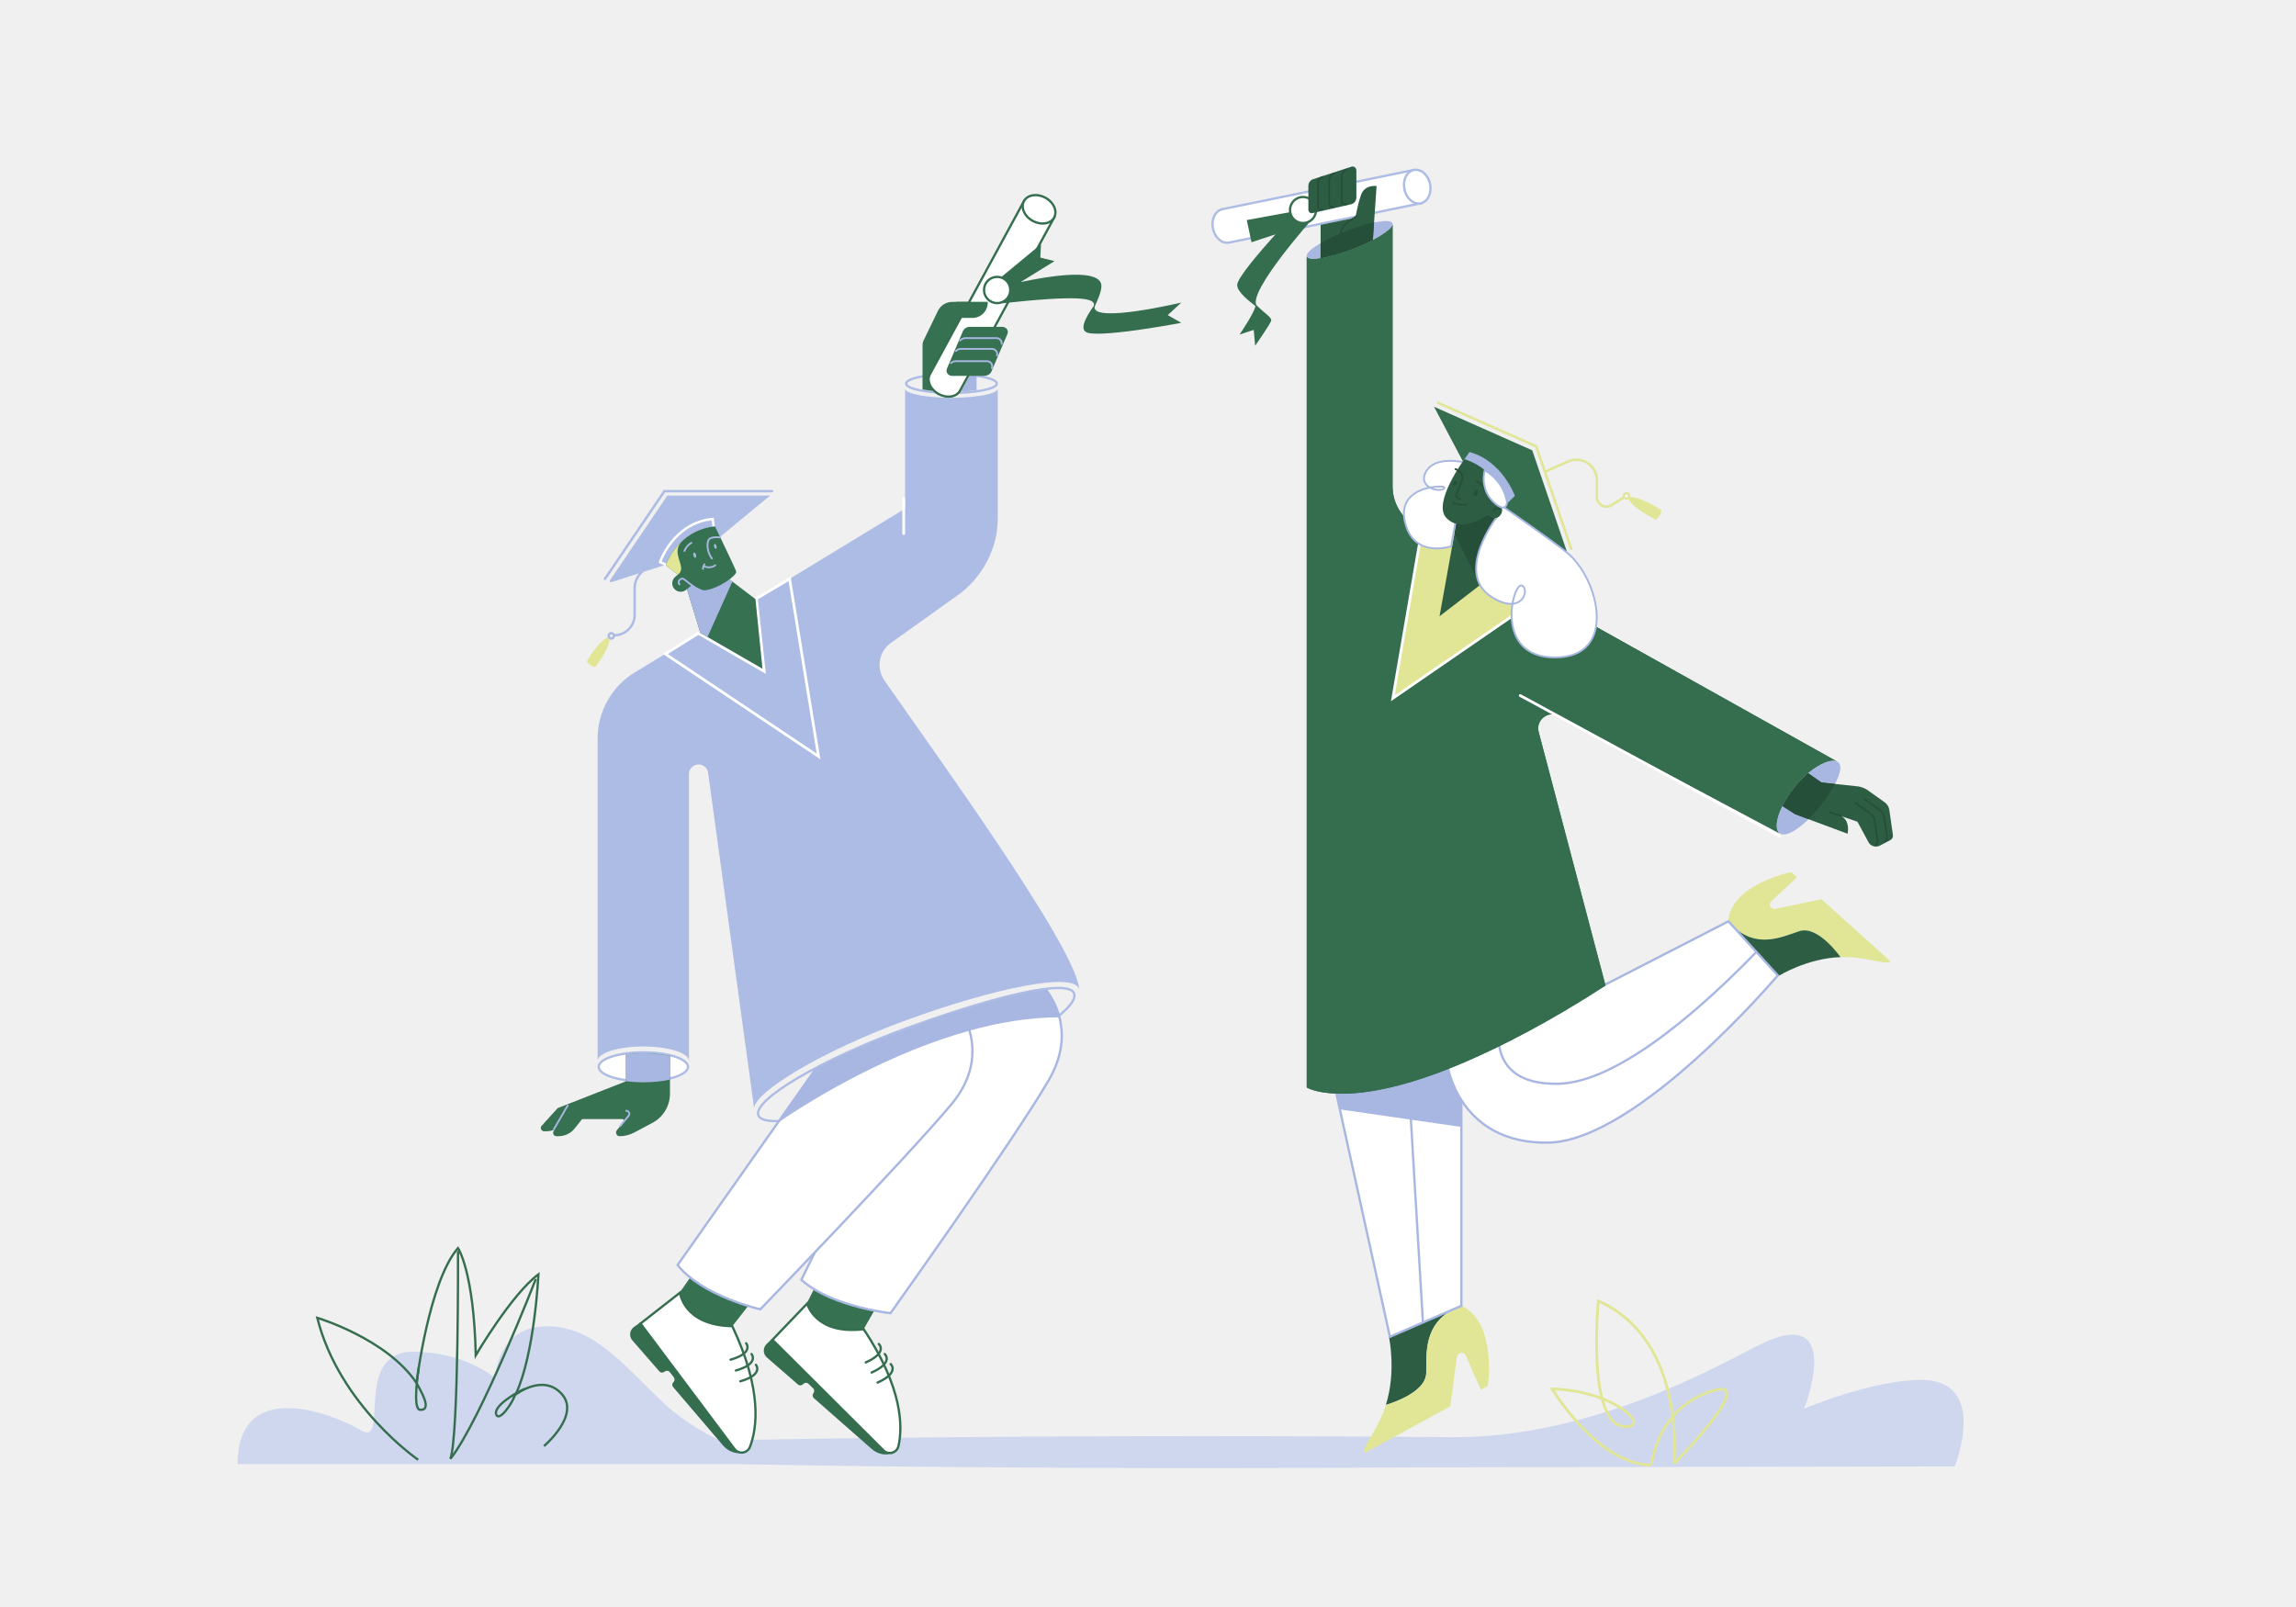
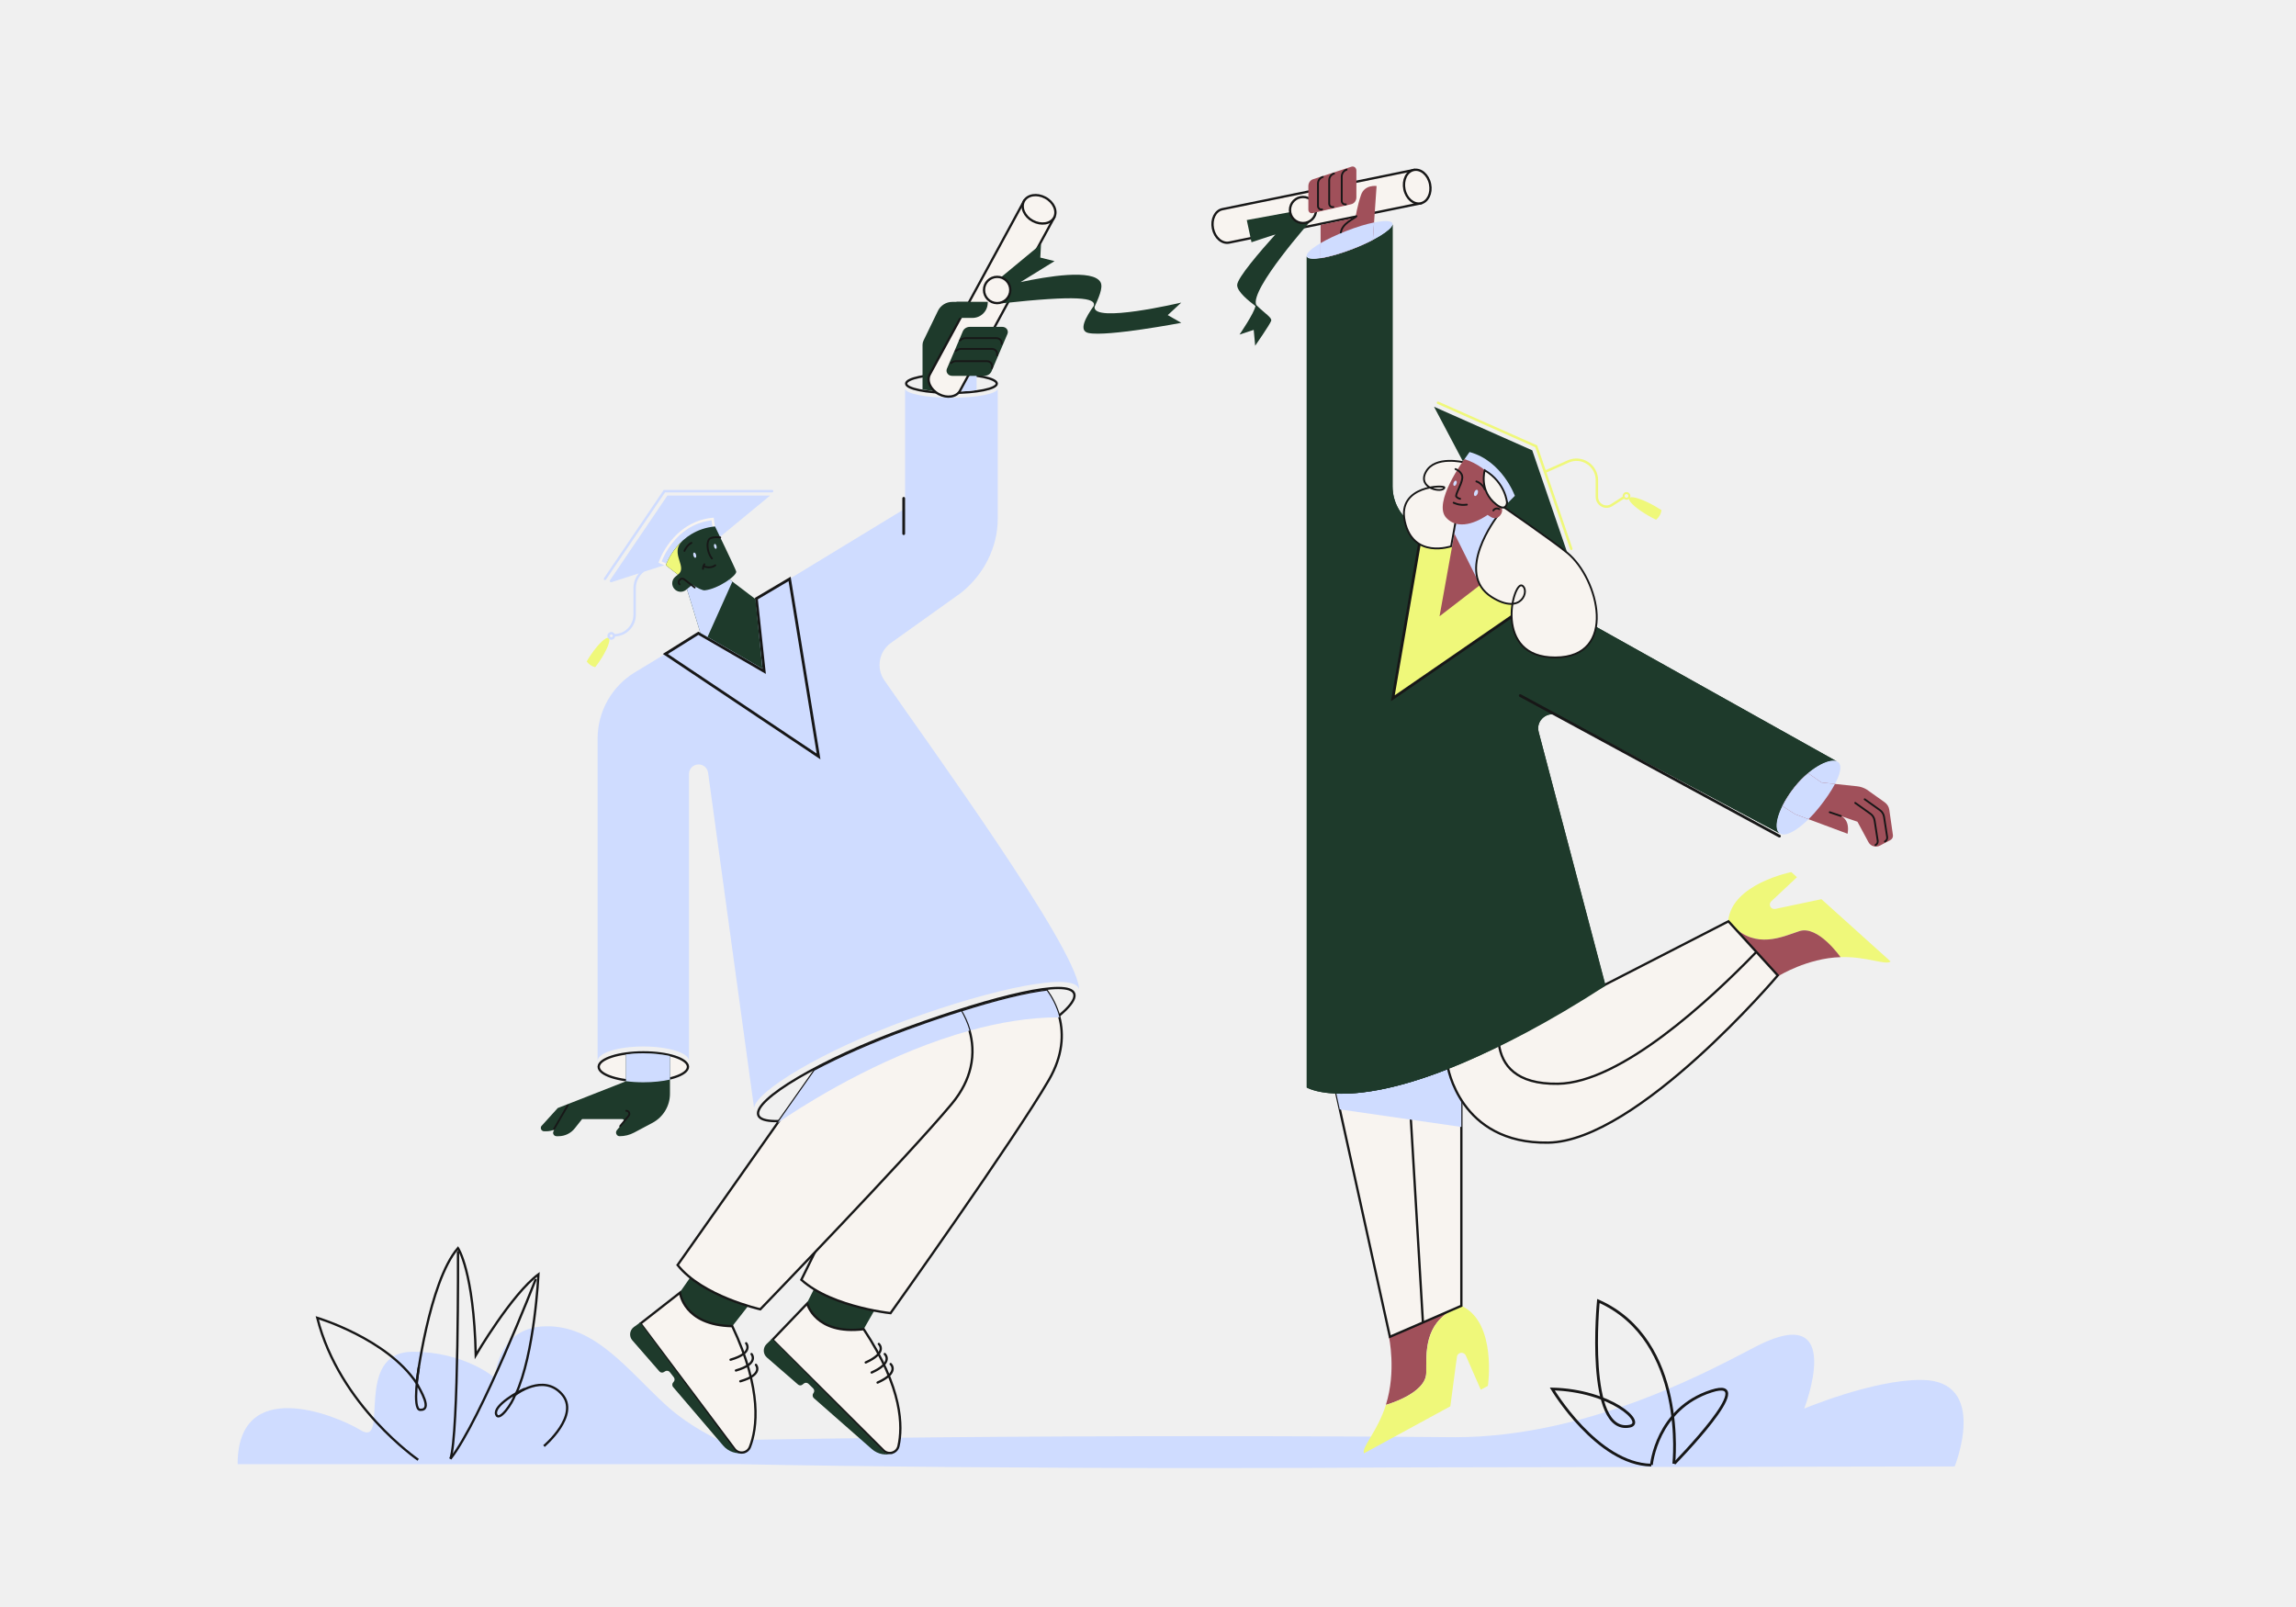
<svg xmlns="http://www.w3.org/2000/svg" version="1.1" id="Слой_1" x="0px" y="0px" viewBox="0 0 5000 3500" style="enable-background:new 0 0 5000 3500;" xml:space="preserve">
  <style type="text/css">
- 	.st0{fill:#CFD7EF;}
- 	.st1{fill:none;stroke:#E0E695;stroke-width:6;stroke-miterlimit:10;}
- 	.st2{fill:none;stroke:#356D4F;stroke-width:5;stroke-miterlimit:10;}
- 	.st3{fill:#2D5E44;}
- 	.st4{fill:#E0E695;}
- 	.st5{fill:#FFFFFF;stroke:#A8B7E2;stroke-width:5;stroke-miterlimit:10;}
- 	.st6{fill:none;stroke:#A8B7E2;stroke-width:5;stroke-miterlimit:10;}
- 	.st7{fill:#A8B7E2;}
- 	.st8{fill:#356D4F;}
- 	.st9{fill:none;stroke:#FFFFFF;stroke-width:6;stroke-linecap:round;stroke-miterlimit:10;}
- 	.st10{fill:#FFFFFF;stroke:#ADBCE4;stroke-width:5;stroke-linecap:round;stroke-miterlimit:10;}
- 	.st11{fill:#FFFFFF;stroke:#356D4F;stroke-width:5;stroke-miterlimit:10;}
- 	.st12{fill:none;stroke:#264F39;stroke-width:4;stroke-linecap:round;stroke-miterlimit:10;}
- 	.st13{fill:#264F39;}
- 	.st14{fill:#FFFFFF;stroke:#A8B7E2;stroke-width:4;stroke-miterlimit:10;}
- 	.st15{fill:#ADBCE4;}
- 	.st16{fill:none;stroke:#ADBCE4;stroke-width:5;stroke-linecap:round;stroke-miterlimit:10;}
- 	.st17{fill:#367152;}
- 	.st18{fill:none;stroke:#356D4F;stroke-width:5;stroke-linecap:round;stroke-miterlimit:10;}
- 	.st19{fill:none;stroke:#A8B7E2;stroke-width:4;stroke-linecap:round;stroke-miterlimit:10;}
- 	.st20{fill:#FFFFFF;}
+ 	.st0{fill:#CFDCFF;}
+ 	.st1{fill:none;stroke:#171717;stroke-width:6;stroke-miterlimit:10;}
+ 	.st2{fill:none;stroke:#171717;stroke-width:5;stroke-miterlimit:10;}
+ 	.st3{fill:#A0505A;}
+ 	.st4{fill:#EFF87A;}
+ 	.st5{fill:#F8F4F0;stroke:#171717;stroke-width:5;stroke-miterlimit:10;}
+ 	.st6{fill:none;stroke:#171717;stroke-width:5;stroke-miterlimit:10;}
+ 	.st7{fill:#CFDCFF;}
+ 	.st8{fill:#1E3A2B;}
+ 	.st9{fill:none;stroke:#171717;stroke-width:6;stroke-linecap:round;stroke-miterlimit:10;}
+ 	.st10{fill:#F8F4F0;stroke:#171717;stroke-width:5;stroke-linecap:round;stroke-miterlimit:10;}
+ 	.st11{fill:#F8F4F0;stroke:#171717;stroke-width:5;stroke-miterlimit:10;}
+ 	.st12{fill:none;stroke:#171717;stroke-width:4;stroke-linecap:round;stroke-miterlimit:10;}
+ 	.st13{fill:#CFDCFF;}
+ 	.st14{fill:#F8F4F0;stroke:#171717;stroke-width:4;stroke-miterlimit:10;}
+ 	.st15{fill:#CFDCFF;}
+ 	.st16{fill:none;stroke:#171717;stroke-width:5;stroke-linecap:round;stroke-miterlimit:10;}
+ 	.st17{fill:#1E3A2B;}
+ 	.st18{fill:none;stroke:#171717;stroke-width:5;stroke-linecap:round;stroke-miterlimit:10;}
+ 	.st19{fill:none;stroke:#171717;stroke-width:4;stroke-linecap:round;stroke-miterlimit:10;}
+ 	.st20{fill:#F8F4F0;}
</style>
  <g id="GRASS">
    <path class="st0" d="M4256.7,3193.8l-1178.9,2.1c-144.5,1-298,1.5-457.2,1.5c-387.5,0-741.7-3.2-1012.6-8.5H517.5   c0-192.6,212-108,267.9-74c65,39.5-18.7-170.8,114-170.8c113.6,0,178.6,57.1,178.6,57.1s3.1-111,110.8-112.6   c107.7-1.6,176.1,93.3,261.1,171.4c35.1,32.2,77.3,57.8,117.2,77.3c275.7-5.8,646.1-9.4,1053.5-9.4c193,0,377.6,0.8,547.9,2.3l0,0   c302.6,0,579.7-159.1,658.3-199c194.2-98.8,102.2,136.7,102.2,136.7s149.7-63,255-62.5C4332.7,3006,4256.7,3193.8,4256.7,3193.8z" />
    <g>
      <g>
        <path class="st1" d="M3645,3188c0,0,29.8-268.2-164.2-354.5c0,0-28.6,291.8,68.2,272.7c36.3-7.2-41.6-78-168.6-81     c0,0,97.3,163.5,215.5,165.8" />
        <path class="st1" d="M3596.3,3190.6c0,0,11.2-122.7,130.8-160.9c108-34.4-81,157.9-81,157.9" />
      </g>
    </g>
    <g>
      <path class="st2" d="M910.7,3179.4c0,0-171.5-117.5-219.8-309.2c0,0,151.8,45.4,216.2,142c0,0,26.4-219.9,90.2-293.9    c0,0,34.5,49.6,38.8,233.4c0,0,78.2-133.2,136.4-176.2c0,0-8,173.3-49.6,261.8c0,0,60.1-46.8,100.7-0.9    c40.6,45.9-39,113.1-39,113.1" />
      <path class="st2" d="M997.4,2724.8c0,0,1.7,400.6-16.5,452.5" />
      <path class="st2" d="M1166.9,2785.6c0,0-119.6,307.3-186,391.7" />
      <path class="st2" d="M1121.1,3038.7c-4.4,16.1-34.7,60.5-40.7,41.4c-5.9-19.1,48.6-50,62.3-55.1" />
      <path class="st2" d="M907.2,3012.3c8.1,15.6,35.5,59.4,7.8,58.3c-18.1-0.7-2.9-92.6-2.9-92.6" />
    </g>
  </g>
  <g id="_x32__CHARACTER">
    <g id="LEGS_1_">
      <g id="LEFT_LEG_1_">
        <g>
          <path class="st3" d="M3168.1,2850.1c-68,33.3-61.6,97.2-62.2,140.1c-0.7,45.7-87.9,69.6-87.9,69.6      c23.2-73.1,6.7-148.4,6.7-148.4L3168.1,2850.1z" />
          <path class="st4" d="M3240.2,3018.4l-15.5,8.4l-32.5-74.3c-1.7-3.9-5.5-6.2-9.4-6.2c-1.3,0-2.7,0.3-4,0.8      c-3.3,1.4-5.7,4.5-6.1,8.1l-14.3,107.7l-188.1,102.4c-5.6-13.4,29.3-47,47.8-105.5c0,0,87.3-23.9,87.9-69.6      c0.6-42.9-5.7-106.9,62.2-140.1l14.3-6.1C3260.5,2879.9,3240.2,3018.4,3240.2,3018.4z" />
        </g>
        <path class="st5" d="M3182.4,2316.4V2844l-155.6,67.5l-116.6-529.7C2962.4,2383.8,3049.4,2372.8,3182.4,2316.4z" />
        <line class="st6" x1="3068" y1="2362.8" x2="3098.7" y2="2880.1" />
        <path class="st7" d="M3182.4,2316.4v138.1l-264.8-38.3l-7.4-34.4C2962.4,2383.8,3049.4,2372.8,3182.4,2316.4z" />
      </g>
      <g id="RIGHT_LEG_1_">
        <g>
          <path class="st4" d="M3966.6,1958.4l-100.6,21.2c-3.4,0.7-6.8-0.4-9.2-2.9c-1.7-1.9-2.6-4.2-2.6-6.6c0-2.6,1-5.2,3.1-7.1      l56-52.5l-12.4-11.1c0,0-130,25.5-137.4,106.6l9.9,10.8c51.1,50.2,106.2,24.3,144.7,11.3c36.8-12.4,80.7,44.7,89.4,56.5      c0.1,0,0.3,0,0.4,0c58-1.9,99.1,18.7,109.2,9.4L3966.6,1958.4z" />
          <path class="st3" d="M3773.5,2016.8c51.1,50.2,106.2,24.3,144.7,11.3c41-13.8,89.9,56.5,89.9,56.5      c-72.6,2.3-134.5,40.8-134.5,40.8L3773.5,2016.8z" />
        </g>
        <path class="st5" d="M3152.3,2320.9c0,0,25.3,170.9,219.4,167.7c194.1-3.2,499.8-364.2,499.8-364.2L3764,2006.6L3152.3,2320.9z" />
        <path class="st6" d="M3264.2,2274.5c6.4,45,36.6,87.4,128.7,85.9c136.8-2.2,330.1-181.7,432.3-287.5" />
      </g>
    </g>
    <g id="DRESS_1_">
      <path class="st8" d="M3999.5,1658c-17.7-6.7-59.8,16.3-91.5,56.3c-34.1,42.9-47.9,88.5-32.9,100.4l-480.3-255.4    c-23.6-12.5-50.8,8.9-44.1,34.7l145.4,550.8c-492.5,319.6-650.4,223.8-650.4,223.8v-1810c0,0.1,0,0.1,0.1,0.2    c4.2,10.7,49.3,3.2,100.8-16.9c47.4-18.4,83.6-41,85.9-52.8l0.1-0.1v570.3c0,35.8,19.3,68.7,50.5,86.2L3999.5,1658z" />
      <path class="st8" d="M3999.5,1658c-17.7-6.7-59.8,16.3-91.5,56.3c-34.1,42.9-47.9,88.5-32.9,100.4l-480.3-255.4    c-23.6-12.5-50.8,8.9-44.1,34.7l145.4,553c-125.2,81.3-228.8,133.5-313.7,169.5c-133,56.3-220,67.4-272.2,65.4    c-45.5-1.7-64.5-13.3-64.5-13.3v-1810c0,0.1,0,0.1,0.1,0.2c4.2,10.7,49.3,3.2,100.8-16.9c47.4-18.4,83.6-41,85.9-52.8l0.1-0.1    v570.3c0,35.8,19.3,68.7,50.5,86.2L3999.5,1658z" />
      <line class="st9" x1="3310.6" y1="1514.9" x2="3875.1" y2="1821.1" />
      <polygon class="st4" points="3096.5,1152.9 3033.2,1520.8 3356.3,1298.3   " />
      <polyline class="st9" points="3096.5,1152.9 3033.2,1520.8 3356.3,1298.3   " />
    </g>
    <g id="ARMS_1_">
      <g id="LEFT_ARM_1_">
        <g>
          <g>
            <path class="st10" d="M3093.9,442.8l-417.1,85.5c-15.4,3.2-31.3-10.5-35.4-30.6c-4.1-20.1,5.1-38.9,20.5-42.1l417.1-85.5       L3093.9,442.8z" />
            <ellipse transform="matrix(0.9796 -0.2008 0.2008 0.9796 -18.7409 628.1555)" class="st10" cx="3086.4" cy="406.4" rx="28.5" ry="37.1" />
          </g>
          <path class="st8" d="M2855.9,479.2c0,0-134.9,151.6-120.2,185c19.2,19.1,34.8,27.5,32.5,34.6c-2.5,7.7-34.8,54.2-34.8,54.2      l-3.2-34.5l-30.9,10.2c0,0,32.6-47.6,34.7-62.2c-13.4-10.2-40.7-31.4-39.8-46.2c1-15.7,48.8-71.5,83.5-110l-52.3,17.3      l-10.3-48.3l94.1-17.3L2855.9,479.2z" />
          <circle class="st11" cx="2837.6" cy="457.4" r="28.4" />
        </g>
        <path class="st7" d="M3032.5,489.1c-2.3,11.8-38.5,34.4-85.9,52.8c-51.5,20-96.6,27.6-100.8,16.9c0-0.1,0-0.1-0.1-0.2     c-3.6-10.8,34.6-35.5,85.8-55.4c51.5-20,96.6-27.6,100.8-16.9C3032.6,487.1,3032.7,488,3032.5,489.1z" />
        <path class="st3" d="M2997.8,405.1l-5.5,79.4l-2.6,38c-12.5,6.6-27.2,13.2-43.1,19.4c-27,10.5-52.2,17.5-70.7,20.4v-72.6     l75.9-15.6c0,0,4.2-27.1,12.2-49.8C2971.9,401.5,2997.8,405.1,2997.8,405.1z" />
        <path class="st12" d="M2953.9,470.8c-1.1,4.5-34.1,15-34.1,39" />
        <path class="st13" d="M2992.3,484.5l-2.6,38c-12.5,6.6-27.2,13.2-43.1,19.4c-27,10.5-52.2,17.5-70.7,20.4v-32.8     c14.8-8.7,34.1-17.9,55.6-26.3C2953.9,494.4,2975.1,488,2992.3,484.5z" />
        <g>
          <path class="st3" d="M2942.6,444.8l-84.7,19.4c-4.5,1-8.7-2.6-8.7-7.6v-51.4c0-6.9,4.2-12.9,10.3-14.9l83.7-27.3      c5.3-1.7,10.6,2.5,10.6,8.4V430C2953.7,437.1,2949.1,443.3,2942.6,444.8z" />
          <path class="st12" d="M2879.2,456.2c-4.6,1-9-2.5-9-7.3v-49.3c0-6.6,4.3-12.4,10.6-14.3" />
          <path class="st12" d="M2903.6,450.9c-4.6,1-9-2.6-9-7.5v-50.8c0-6.8,4.3-12.8,10.6-14.7" />
          <path class="st12" d="M2930.9,445.1c-4.6,1-9-2.7-9-7.7v-52.6c0-7,4.3-13.2,10.6-15.2" />
        </g>
      </g>
      <g id="RIGHT_ARM_1_">
        <path class="st7" d="M3962.3,1757.4c-34.1,43-72.3,69.1-87.3,57.2c-15-11.9-1.2-57.4,32.9-100.4c31.8-40,73.8-63,91.5-56.3l3.5,2     C4018,1671.9,3996.4,1714.5,3962.3,1757.4z" />
        <path class="st3" d="M4116.6,1829.7l-22.7,12c-9,4.8-20.2,1.4-25-7.6l-23.9-44.4l-36.2-12.4c4,1.5,19.6,9.5,14.7,38.6l-85-31.7     l-29.2-10.9l-27.7-17.7c6.5-13.2,15.4-27.4,26.5-41.3c9.3-11.7,19.4-21.9,29.5-30.3l28.9,20.2l29.6,3.2l48.1,5.1     c7.7,0.8,15.1,3.4,21.6,7.5l38.4,27.3c5.6,4,9.3,10,10.2,16.8l7.8,54.6C4122.9,1823.2,4120.6,1827.6,4116.6,1829.7z" />
        <path class="st12" d="M4060.7,1740.8l33.3,23.7c4.8,3.4,8,8.7,8.9,14.6l6.8,44.1c0.5,3.9-1.4,7.7-4.9,9.5" />
        <path class="st12" d="M4040.1,1748.7l33.3,23.7c4.8,3.4,8,8.7,8.9,14.6l6.8,44.1c0.5,3.9-1.4,7.7-4.9,9.5" />
        <line class="st12" x1="4008.8" y1="1777.2" x2="3984.6" y2="1769" />
        <path class="st13" d="M3996.1,1707.4c-8.1,15.3-19.9,32.7-33.7,50.1c-7.9,9.9-15.9,18.9-23.9,26.7l-29.2-10.9l-27.7-17.7     c6.5-13.2,15.4-27.4,26.5-41.3c9.3-11.7,19.4-21.9,29.5-30.3l28.9,20.2L3996.1,1707.4z" />
      </g>
    </g>
    <g id="HEAD_1_">
      <g id="CAP">
        <polygon class="st8" points="3122.9,885.9 3336.8,980.8 3413.1,1204 3258.1,1093.2 3185.8,1004.9    " />
        <path class="st7" d="M3185.8,1004.9c0,0,70,12,98.2,90l14.9-15c0,0-27.1-75.9-98.7-95.4L3185.8,1004.9z" />
        <path class="st4" d="M3603,1101.8c-24-13.6-46.2-21.1-53.3-18.4c0.5-1.2,0.8-2.6,0.7-4c-0.4-4.4-4-7.7-8.3-7.7     c-0.2,0-0.4,0-0.7,0c-4.6,0.4-8,4.4-7.7,9c0,0.3,0.1,0.6,0.1,0.8l-25.4,16.3c-5.7,3.7-12.7,3.9-18.7,0.6c-6-3.3-9.5-9.3-9.5-16.1     v-36.5c0-15.9-7.9-30.6-21.2-39.4c-13.3-8.8-30-10.2-44.6-4l-48.4,21.6l-18.4-53.9l-215-95.3c-1.3-0.6-2.9,0-3.5,1.4     c-0.6,1.3,0,2.9,1.4,3.5l212.8,94.4l75.9,222.1c0.4,1.1,1.4,1.8,2.5,1.8c0.3,0,0.6-0.1,0.9-0.1c1.4-0.5,2.1-2,1.7-3.4     l-56.5-165.4l48.8-21.8c13-5.6,27.8-4.3,39.5,3.5c11.8,7.8,18.8,20.8,18.8,35v36.5c0,8.8,4.6,16.6,12.3,20.8c3.6,2,7.5,3,11.4,3     c4.4,0,8.8-1.3,12.7-3.8l25.2-16.1c1.5,1.4,3.5,2.2,5.6,2.2c0.2,0,0.5,0,0.7,0c1.8-0.1,3.4-0.8,4.6-1.9c0,7.1,18.2,23,43.2,37.2     c5.4,3.1,10.8,5.9,15.9,8.3c3.1-2.6,5.7-5.7,7.8-9.4c2.1-3.6,3.4-7.5,4-11.5C3613.5,1108.1,3608.4,1104.9,3603,1101.8z      M3542.3,1084.2c-2.3,0.2-4.2-1.5-4.4-3.7c-0.2-2.2,1.5-4.2,3.7-4.4c2.2-0.2,4.2,1.5,4.4,3.7     C3546.2,1082,3544.5,1084,3542.3,1084.2z" />
      </g>
      <g id="HEAD_2_">
        <g id="NECK">
          <polygon class="st3" points="3171.9,1136.4 3134.9,1342.2 3261,1245 3261,1116.7     " />
          <polygon class="st13" points="3171.9,1136.4 3167.3,1162.2 3223.1,1274.2 3261,1245 3261,1116.7     " />
        </g>
        <g id="HAIR">
          <path class="st14" d="M3187.9,1007c0,0-63.1-15.7-82.8,20.9c-19.7,36.6,37.9,46.7,40.3,33.9c1.1-5.6-103.7-5.5-86.1,73.8      c18.3,82.6,100.8,54.2,100.8,54.2l9.6-53.4L3187.9,1007z" />
          <path class="st14" d="M3260,1125.4c0,0-94.2,122.8-11.4,175c66.4,41.8,83.5-17.1,65.7-25.2c-19.3-8.8-63.6,157.2,72.8,156.7      c136.7-0.5,94.9-171.2,26-227.8c-32.9-27-142.7-102.5-142.7-102.5L3260,1125.4z" />
        </g>
        <g id="HEAD_3_">
          <path class="st3" d="M3257.2,1094.6l7.1,4.5c6.9,4.4,8.9,13.5,4.6,20.4l-1.4,2.1c-4.4,6.9-13.5,9-20.4,4.6l-7.6-4.8      c-8.4,6-58.9,39.7-90.1,6.2c-30.3-32.5,39.7-127.6,39.7-127.6c59.4,18.6,82.6,71.4,82.6,71.4L3257.2,1094.6z" />
          <g>
            <path class="st12" d="M3169.6,1021.6c0,0,16.4,6.1,14.8,20.2c-1.6,14.1-16.4,36.3-12.9,40.1s8.2,4.5,8.2,4.5" />
            <path class="st12" d="M3165.6,1094.9c0,0,12.2,6.8,28.8,4.2" />
            <ellipse transform="matrix(0.3562 -0.9344 0.9344 0.3562 1066.367 3694.501)" class="st13" cx="3214.2" cy="1073.4" rx="7.2" ry="3.9" />
            <ellipse transform="matrix(0.3562 -0.9344 0.9344 0.3562 1056.656 3638.313)" class="st13" cx="3168.5" cy="1052.4" rx="6" ry="3.3" />
            <path class="st12" d="M3252,1111.8c2.8-4.4,8.6-5.7,13-2.9" />
            <path class="st12" d="M3215.1,1048.5c0,0,12.2,3.3,18.5,17.8" />
          </g>
        </g>
        <path id="HAIR_1_" class="st14" d="M3233.3,1024.2c0,0-13.3,44.1,24.8,74.2c22.4,17.7,23.7-3.6,23.7-3.6     S3278.9,1051.5,3233.3,1024.2z" />
      </g>
    </g>
  </g>
  <g id="_x31__CHARACTER">
    <g id="DRESS">
      <path class="st15" d="M2349.9,2154.3c-10.5-38.3-183.9-2.4-374.9,67.1c-182.7,66.5-331.2,156.2-332.8,192.3l-100.2-730.9    c-1.5-10.3-10.3-17.9-20.7-17.9c-5.8,0-11,2.3-14.8,6.1c-3.8,3.8-6.1,9-6.1,14.8V2310h0c-1.2-17.1-45.3-30.8-99.5-30.8    s-98.2,13.7-99.5,30.8h0v-701.4c0-59.2,31-114,81.6-144.6l65.7-39.7l270.6-163.4l251.7-153.2V846.2c0,11.2,46.3,20.2,100.9,20.2    c54.5,0,100.9-8.9,100.9-20.2v283.5c0,62.8-30.7,122.1-79.7,161.3L1940,1400.4c-26.1,18.6-32.4,54.8-14.2,81.2    c101.5,146.9,413.4,575.6,424,669.9C2349.9,2152.4,2349.9,2153.4,2349.9,2154.3z" />
      <line class="st9" x1="1968" y1="1085.3" x2="1968" y2="1162.3" />
      <polygon class="st9" points="1448.9,1424.3 1782.6,1647.5 1719.5,1260.9 1647.2,1303.7 1664.2,1462.2 1520.8,1379.3   " />
      <path class="st16" d="M2339.2,2163.9c-12-33.1-171,5.1-362.1,74.6s-337.8,157.4-325.7,190.5c12,33.1,178.3-1.1,369.4-70.6    S2351.3,2197,2339.2,2163.9z" />
    </g>
    <g id="LEGS">
      <g id="RIGHT_LEG">
        <path class="st17" d="M1904,2854.4l-11,19.2l-12.2,21.4c-105.5,13.2-124.1-55.8-124.1-55.8l15.9-31.6     C1815.2,2833.8,1869.2,2847.7,1904,2854.4z" />
        <path class="st5" d="M2284,2352.3c-75,129.3-344.7,507.7-344.7,507.7s-14.1-1.5-35.3-5.6c-34.8-6.8-88.8-20.6-131.5-46.8     c-9.9-6.1-19.1-12.8-27.4-20.3l195.5-397l49.4-104.1l27.4-57.8c3.3-1.2,6.6-2.3,9.8-3.4c1.6-0.6,3.2-1.1,4.9-1.7     c4.9-1.7,9.7-3.3,14.5-4.9c4-1.3,7.9-2.6,11.8-4c11.9-4,23.6-7.7,35-11.3c76.6-24.2,142.1-40.5,186.3-45.5     c9.8,13.7,21,33.4,27.4,58.1C2316.4,2251.8,2315.3,2298.4,2284,2352.3z" />
        <g>
          <path class="st11" d="M1956.6,3149.5c-3.4,14.9-21.9,20.2-32.7,9.4L1682.2,2918l75.6-78.9c0,0,17.5,68.9,123.1,55.8      C1966.2,3023.7,1966,3108,1956.6,3149.5z" />
          <path class="st8" d="M1946.7,3164.7c-16.4,6.3-34.9,3-48.2-8.7l-126.2-110.9c-3.1-2.8-3.5-7.5-0.9-10.8      c2.5-3.1,2.3-7.7-0.6-10.5l-10.3-10c-2.8-2.8-7.3-2.9-10.3-0.3l-2.4,2c-2.9,2.5-7.1,2.5-9.9,0l-67.8-58.9      c-8.8-7.6-9.1-21.2-0.8-29.3l11.8-11.4l243.2,245.5c7,7,17.1,7.3,24.3,2.6L1946.7,3164.7z" />
          <g>
            <path class="st18" d="M1913.8,2927.1c0,0,20.5,18.2-28.5,40.3" />
            <path class="st18" d="M1926.7,2949c0,0,20.5,18.2-28.5,40.3" />
            <path class="st18" d="M1939.6,2970.9c0,0,20.5,18.2-28.5,40.3" />
          </g>
        </g>
        <path class="st7" d="M2307.1,2215.7c-65-0.1-131.6,11.2-195.8,29c-5.1-18-12.3-32.3-17.9-41.6c76.6-24.2,142.1-40.5,186.3-45.5     C2289.6,2171.4,2300.8,2191.1,2307.1,2215.7z" />
      </g>
      <g id="LEFT_LEG">
        <path class="st17" d="M1629.3,2844.3l-19.3,24.7l-15.2,19.4c-106.3-2.1-114.8-73-114.8-73l23.1-33.1h0     C1543.2,2814.5,1597.4,2834.5,1629.3,2844.3z" />
        <path class="st5" d="M2113.5,2325.6c-5.8,24.7-18.2,51.3-41,78.7c-93.6,112.7-416.8,447.3-416.8,447.3s-126.2-28.4-180.1-96.4     l217.6-309.1c0,0,0,0,0,0l80.3-114.1c55.4-29.5,125.8-60.8,203.6-89.2c40.6-14.8,79.7-28.1,116.3-39.7     c5.5,9.3,12.8,23.7,17.9,41.6C2117.7,2266.9,2120.8,2294.7,2113.5,2325.6z" />
        <g>
          <path class="st11" d="M1633.2,3151.2c-5.5,14.3-24.5,16.9-33.7,4.6l-204.7-273.1l86.1-67.3c0,0,7.4,70.9,113.8,73      C1660.8,3028.1,1648.5,3111.5,1633.2,3151.2z" />
          <path class="st8" d="M1621.3,3164c-17.1,3.9-35-2.1-46.4-15.4l-109-127.6c-2.7-3.2-2.4-7.9,0.6-10.8c3-2.7,3.3-7.3,0.9-10.5      l-8.8-11.3c-2.4-3.1-6.8-3.9-10.2-1.8l-2.6,1.7c-3.2,2-7.3,1.4-9.8-1.4l-59-67.7c-7.6-8.8-6-22.2,3.4-29l13.3-9.6l205.7,276.9      c5.9,7.9,15.9,9.6,23.7,6.1L1621.3,3164z" />
          <g>
            <path class="st18" d="M1624.9,2925.6c0,0,17.7,20.9-34,35.8" />
            <path class="st18" d="M1636.6,2949.1c0,0,17.7,20.9-34,35.8" />
            <path class="st18" d="M1646.2,2972.6c0,0,17.7,20.9-34,35.8" />
          </g>
        </g>
        <path class="st7" d="M2111.4,2244.7c-41.8,11.6-82.6,25.9-121.3,41.4c-167.1,67.3-295.2,158.7-296.8,159.8l80.3-114.1     c55.4-29.5,125.8-60.8,203.6-89.2c13.6-4.9,27-9.7,40.3-14.4c3.3-1.2,6.6-2.3,9.8-3.4c1.6-0.6,3.2-1.1,4.9-1.7     c4.9-1.7,9.7-3.3,14.5-4.9c4-1.3,7.9-2.6,11.8-4c11.9-4,23.6-7.7,35-11.3C2099,2212.5,2106.2,2226.8,2111.4,2244.7z" />
      </g>
    </g>
    <g id="ARMS">
      <g id="LEFT_ARM">
        <path class="st10" d="M1498.2,2323.5c0,17.4-43.5,31.6-97.2,31.6c-53.7,0-97.2-14.1-97.2-31.6c0-0.2,0-0.5,0-0.7     c1.2-17.1,44.3-30.8,97.2-30.8c52.9,0,96,13.7,97.2,30.8C1498.2,2323,1498.2,2323.3,1498.2,2323.5z" />
        <path class="st17" d="M1459,2300v82.1c0,26.6-14.7,50.9-38.1,63.4l-39.9,21.2c-9.7,5.2-20.6,7.9-31.6,7.9c-4.7,0-7.9-3.9-7.9-8     c0-1.7,0.6-3.5,1.8-5l14.9-18c2.1-2.5,0.3-6.2-2.9-6.2h-87.7l-16,20.2c-8.5,10.7-21.5,17-35.1,17h-4.6c-5.7,0-9.2-6.1-6.4-11     l1.8-3.3c-5.5,2.3-11.5,3.6-17.6,3.6h-4.6c-5.7,0-9.2-6.1-6.4-11l35.9-39.6l24.9-9.8l0,0.1l123.7-48.6h0v-58.4     c11.7-1.5,24.4-2.4,37.8-2.4C1422.7,2294.1,1442.7,2296.3,1459,2300z" />
        <line class="st19" x1="1236.3" y1="2407.7" x2="1206.3" y2="2459.2" />
        <path class="st19" d="M1350.6,2452.6l18.4-22.5c3.6-4.4,0.5-10.9-5.2-10.9" />
        <path class="st7" d="M1459,2300v51.3c-16.3,3.7-36.3,5.9-58,5.9c-13.4,0-26.1-0.8-37.8-2.4v-58.4c11.7-1.5,24.4-2.4,37.8-2.4     C1422.6,2294.1,1442.7,2296.3,1459,2300z" />
      </g>
      <g id="RIGHT_ARM">
        <path class="st16" d="M2170.7,835.5c0,11.3-44.2,20.2-98.7,20.2s-98.7-8.9-98.7-20.2c0-11.3,44.2-20.6,98.7-20.6     S2170.7,824.3,2170.7,835.5z" />
        <path class="st17" d="M2041.9,852c-12.2-0.8-23.3-2-32.9-3.7v-97.1c0-3.2,0.7-6.4,2.1-9.3l31.4-64.8c5.8-12,18-19.6,31.3-19.6     h38.5l-84.2,154.9c-0.4,0.7-0.7,1.4-1,2.1C2022.2,826.6,2028.3,842.1,2041.9,852z" />
        <path class="st7" d="M2114.3,812.7l12.4-21.6v58.6c-10.2,1.3-21.7,2.4-34,2.9L2114.3,812.7z" />
        <g>
          <g>
            <path class="st11" d="M2295.7,473.6l-205,377.2c-7.6,14-28.4,17.3-46.6,7.4s-26.7-29.2-19.1-43.1l205-377.2L2295.7,473.6z" />
            <ellipse transform="matrix(0.4775 -0.8786 0.8786 0.4775 781.8137 2226.331)" class="st11" cx="2262.8" cy="455.8" rx="28.8" ry="37.4" />
          </g>
          <path class="st8" d="M2170.1,612l96.9-80.2l-1.5,29.2l31,7.7l-74,45.7c56.8-12.2,158.8-29.4,174.3,0.6      c6.1,11.8-5.4,35.9-13.1,53.2c-4.8,36.5,186.6-8.7,188.8-9.2l-29.5,27.3l29.5,16.8c0,0-160.6,30.6-202,22.2      c-23.4-4.8-4.8-36.2,11.5-59.2c5-17.7-34.8-23.5-200.3-5.5L2170.1,612z" />
          <circle class="st11" cx="2171.5" cy="631.6" r="28.6" />
        </g>
        <path class="st17" d="M2193.9,727.4l-9.2,21.6l-10.8,25.2l-5.8,13.7l-8.9,20.9c-0.2,0.6-0.5,1.1-0.8,1.7c0,0,0,0.1-0.1,0.1     c-2.9,4.9-8.4,8-14.4,8h-70.6c-8.5,0-14.4-8.1-11.2-15.6l5.1-12l11.3-26.5l9.7-22.8l8.5-20.1c2.5-5.9,8.6-9.7,15.3-9.7h70.6     C2191.3,711.8,2197.1,719.9,2193.9,727.4z" />
        <g>
          <path class="st19" d="M2090.7,741.6c2.9-3.3,7.2-5.2,11.8-5.2h67.4c7.1,0,12.2,6.1,11.5,12.6" />
          <path class="st19" d="M2081.5,764.5c2.9-2.9,6.9-4.6,11.2-4.6h67.4c7.7,0,13.1,7.2,11.1,14.3" />
          <path class="st19" d="M2070.9,790.9c2.9-2.7,6.8-4.3,10.9-4.3h67.4c8,0,13.5,7.7,10.9,15c0,0,0,0,0,0" />
        </g>
        <path class="st17" d="M2151,657.4v1.8c0,18.3-14.8,33.2-33.2,33.2H2083v-35H2151z" />
      </g>
    </g>
    <g id="HEAD">
      <g id="CAP_1_">
        <path class="st4" d="M1305.9,1439.7c-3.2,4.8-6.5,9.3-9.8,13.4c-3.6-0.9-7.1-2.4-10.3-4.6c-3.2-2.2-5.9-4.8-8.1-7.9     c2.6-4.5,5.5-9.3,8.8-14.1c16.2-24,33.6-40.5,39-36.9S1322.1,1415.7,1305.9,1439.7z" />
        <path class="st15" d="M1453.3,1079.4l-124.9,184.4c-1.5,2.2,0.6,4.9,3.1,4.2l59.7-19.2c-7.3,8.7-11.8,20-11.8,32.2v58.1     c0,22.7-18.1,41.2-40.7,41.8c-1.4-2.6-4.2-4.4-7.5-4.4c-2.3,0-4.4,0.9-6,2.5c-1.6,1.6-2.5,3.7-2.4,6c0,4.6,3.8,8.4,8.5,8.4h0     c4.2,0,7.7-3.2,8.3-7.2c25-1.1,45.1-21.8,45.1-47.1V1281c0-14.6,7.2-27.9,18-35.9l120.1-38.6l154.2-127.1H1453.3z M1333.5,1387     c-0.6,0.6-1.4,0.9-2.2,0.9c-0.8,0-1.6-0.3-2.2-0.9c-0.6-0.6-0.9-1.4-0.9-2.2c0-0.8,0.3-1.6,0.9-2.2c0.6-0.6,1.4-0.9,2.2-0.9     c0,0,0,0,0,0c0.9,0,1.6,0.3,2.2,0.9c0.6,0.6,0.9,1.3,0.9,2.2C1334.5,1385.7,1334.1,1386.4,1333.5,1387z" />
        <g>
          <path class="st15" d="M1317.5,1263.4c-0.5,0-1-0.1-1.5-0.5c-1.2-0.8-1.5-2.5-0.7-3.7l130.2-192.2h235.8c1.5,0,2.7,1.2,2.7,2.7      c0,1.5-1.2,2.7-2.7,2.7h-233l-128.6,189.8C1319.2,1263,1318.4,1263.4,1317.5,1263.4z" />
        </g>
        <g>
          <path class="st20" d="M1449.1,1232.4l-15-6.8l0.8-2.3c0.3-0.9,7.6-22.1,25.6-44.6c16.7-20.9,46-46.6,91.1-51l2.6-0.2l2.6,18.9      l-5.3,0.7l-1.9-13.8c-41.8,4.8-69.2,29-84.9,48.7c-14.1,17.6-21.5,34.8-23.8,40.8l10.5,4.8L1449.1,1232.4z" />
        </g>
      </g>
      <g id="HEAD_4_">
        <g id="NECK_1_">
          <polygon class="st17" points="1525.1,1378.2 1494.8,1279.2 1565.7,1244.5 1594.9,1266.7 1645.1,1304.8 1660.3,1456.2     " />
          <polygon class="st7" points="1594.9,1266.7 1594.9,1266.7 1540.8,1387.3 1525.1,1378.2 1494.8,1279.2 1565.7,1244.5     " />
        </g>
        <path id="HEAD_5_" class="st17" d="M1534.8,1285.7c-5.1,0.5-15.4-4.7-27.1-12.1l-13.7,11.1c-7.9,6.4-19.5,5.3-25.9-2.6     c-2.8-3.4-4.2-7.6-4.2-11.7c0-5.3,2.3-10.6,6.8-14.3l5.6-4.6c-14.7-11-26.2-20.5-26.2-20.5s25.5-76.6,107-84.4     c0,0,43.2,89.3,46.1,97.8C1606.1,1253,1563.6,1282.8,1534.8,1285.7z" />
        <path id="HAIR_2_" class="st4" d="M1476.3,1251.5c-14.7-11-26.2-20.5-26.2-20.5s9.4-28.3,35.2-52.3     C1458.3,1205.6,1498.6,1235.6,1476.3,1251.5z" />
        <g id="FACE">
          <path class="st19" d="M1490.5,1199.9c0,0,4.3-11.6,15.2-17.6" />
          <path class="st19" d="M1568.5,1170.5c0,0-15.1-2.1-22.6,2.5c-7.5,4.6-7.5,28.4,4.5,43.3" />
          <path class="st19" d="M1557.6,1231.2c0,0-9.3,8.3-25.1,2.2" />
          <path class="st19" d="M1534,1229c0,0-3.3,4.7-3.1,10" />
          <ellipse transform="matrix(0.9658 -0.2593 0.2593 0.9658 -261.7921 433.6165)" class="st7" cx="1512.9" cy="1209.2" rx="3" ry="5.9" />
          <ellipse transform="matrix(0.9658 -0.2593 0.2593 0.9658 -255.2721 444.5919)" class="st7" cx="1557.7" cy="1190" rx="2.7" ry="5.5" />
          <path class="st19" d="M1512.9,1279.6l-23.1-18c-2.6-2-6.2-1.8-8.6,0.4l-1.4,1.3c-2.7,2.6-2.7,6.8,0,9.4" />
        </g>
      </g>
    </g>
  </g>
</svg>
